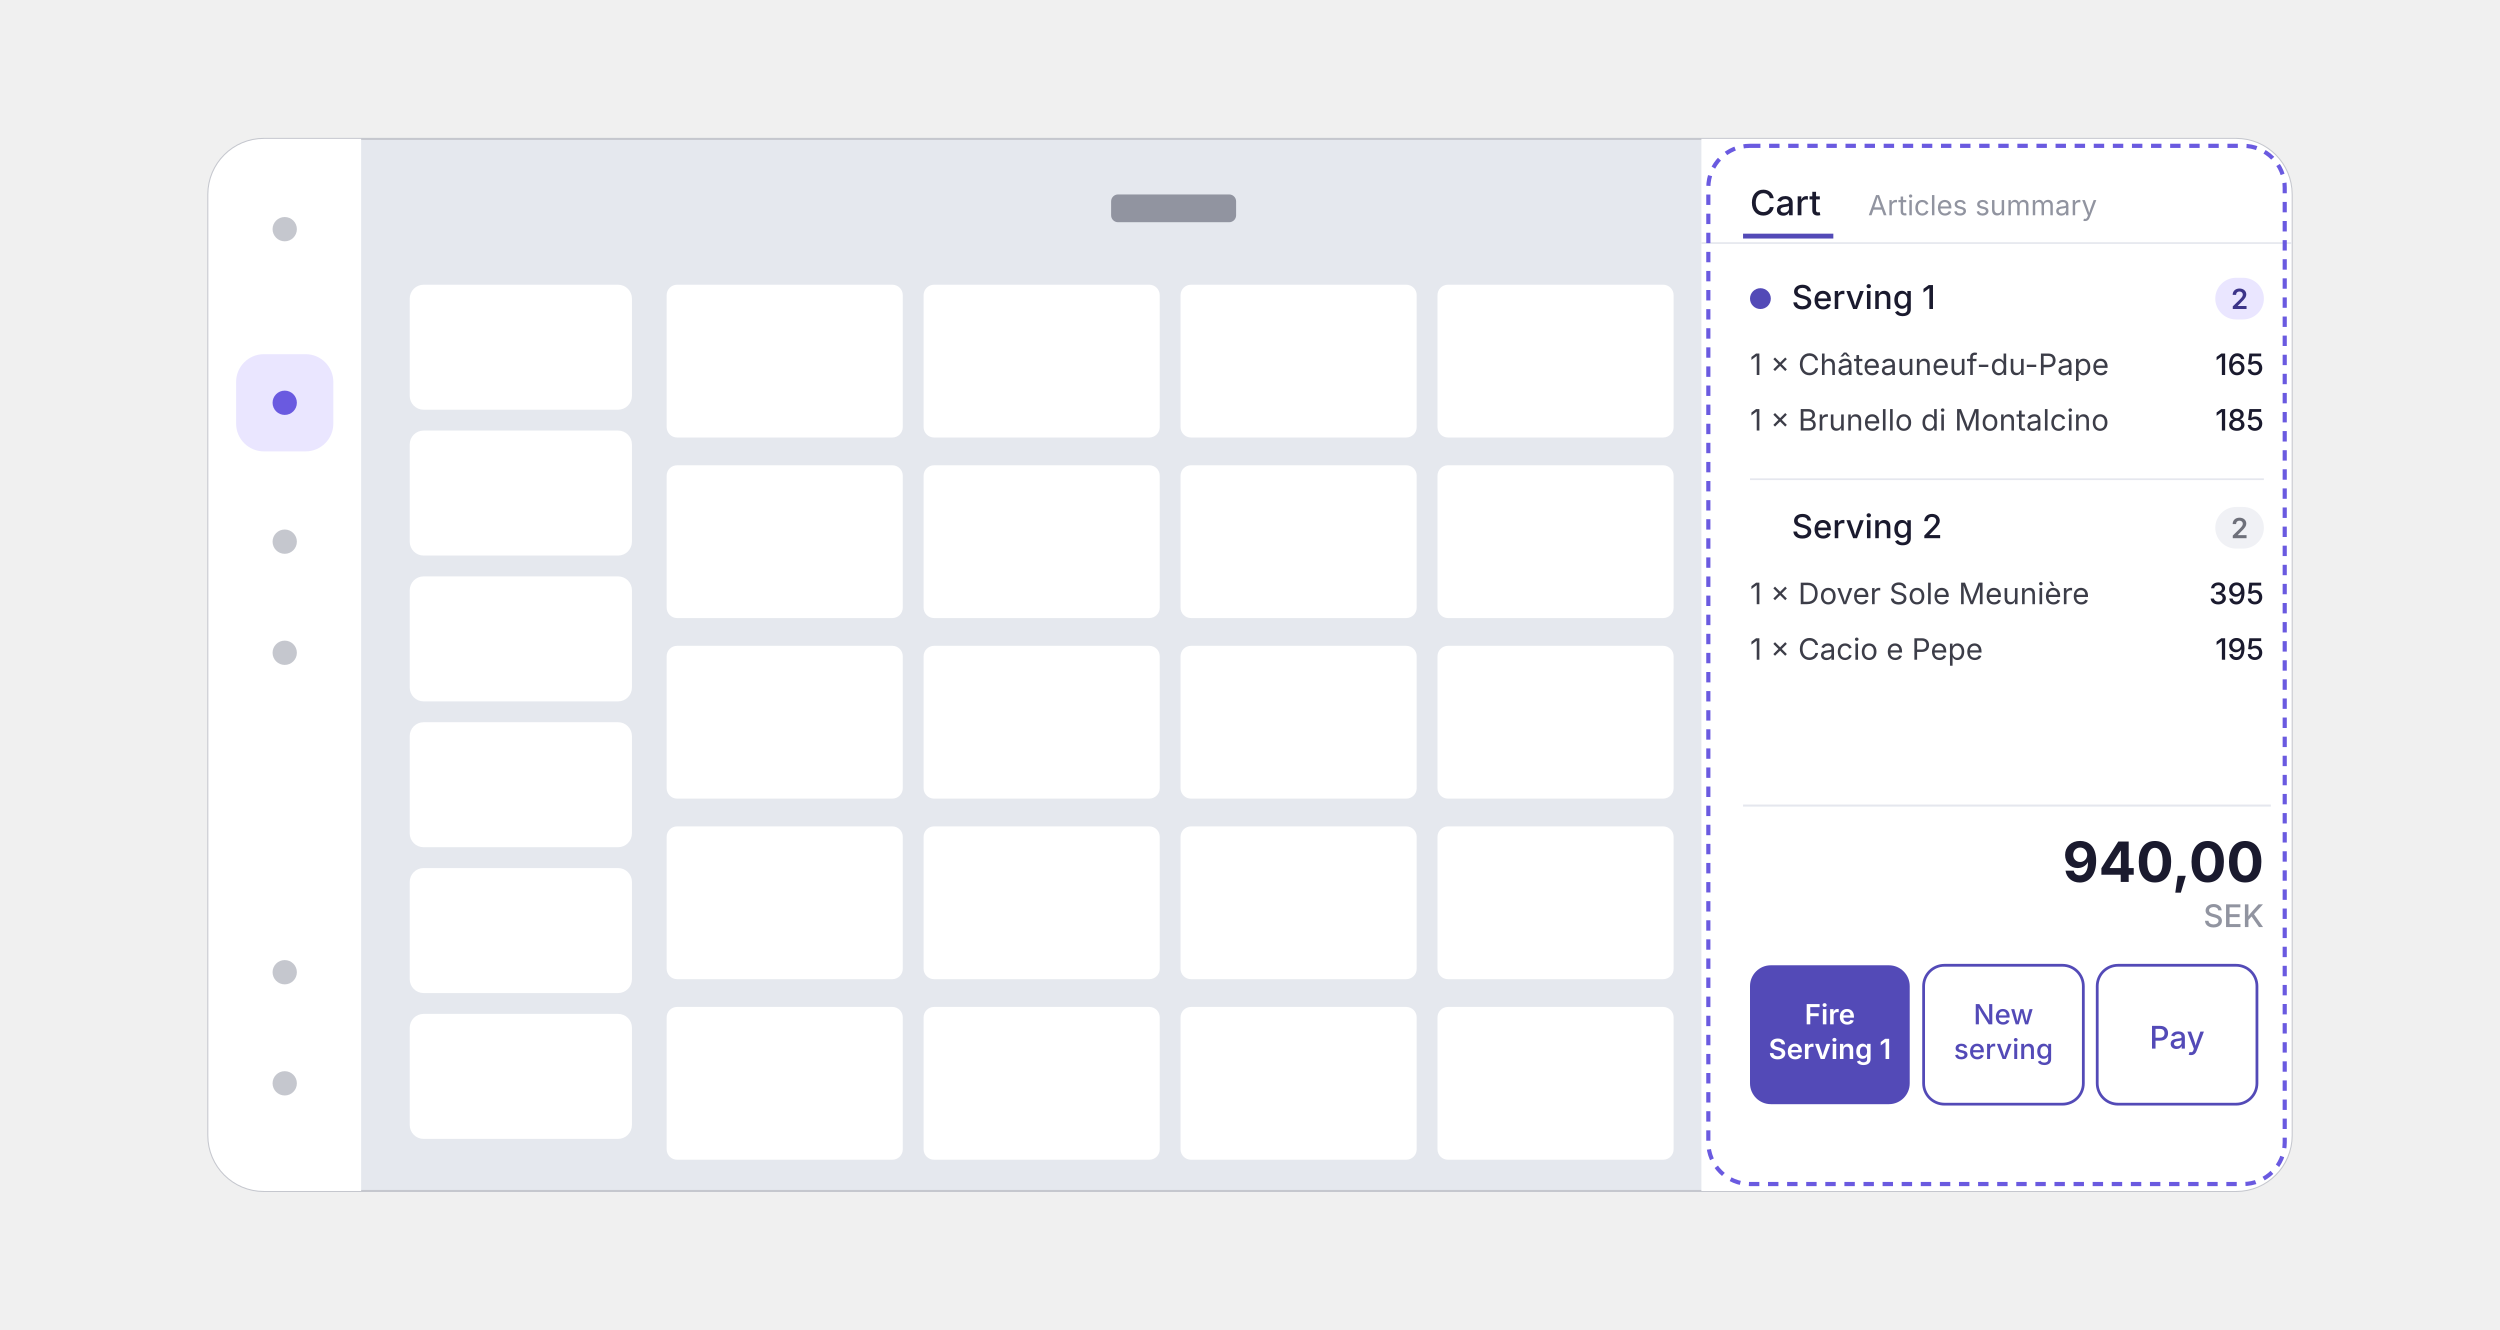
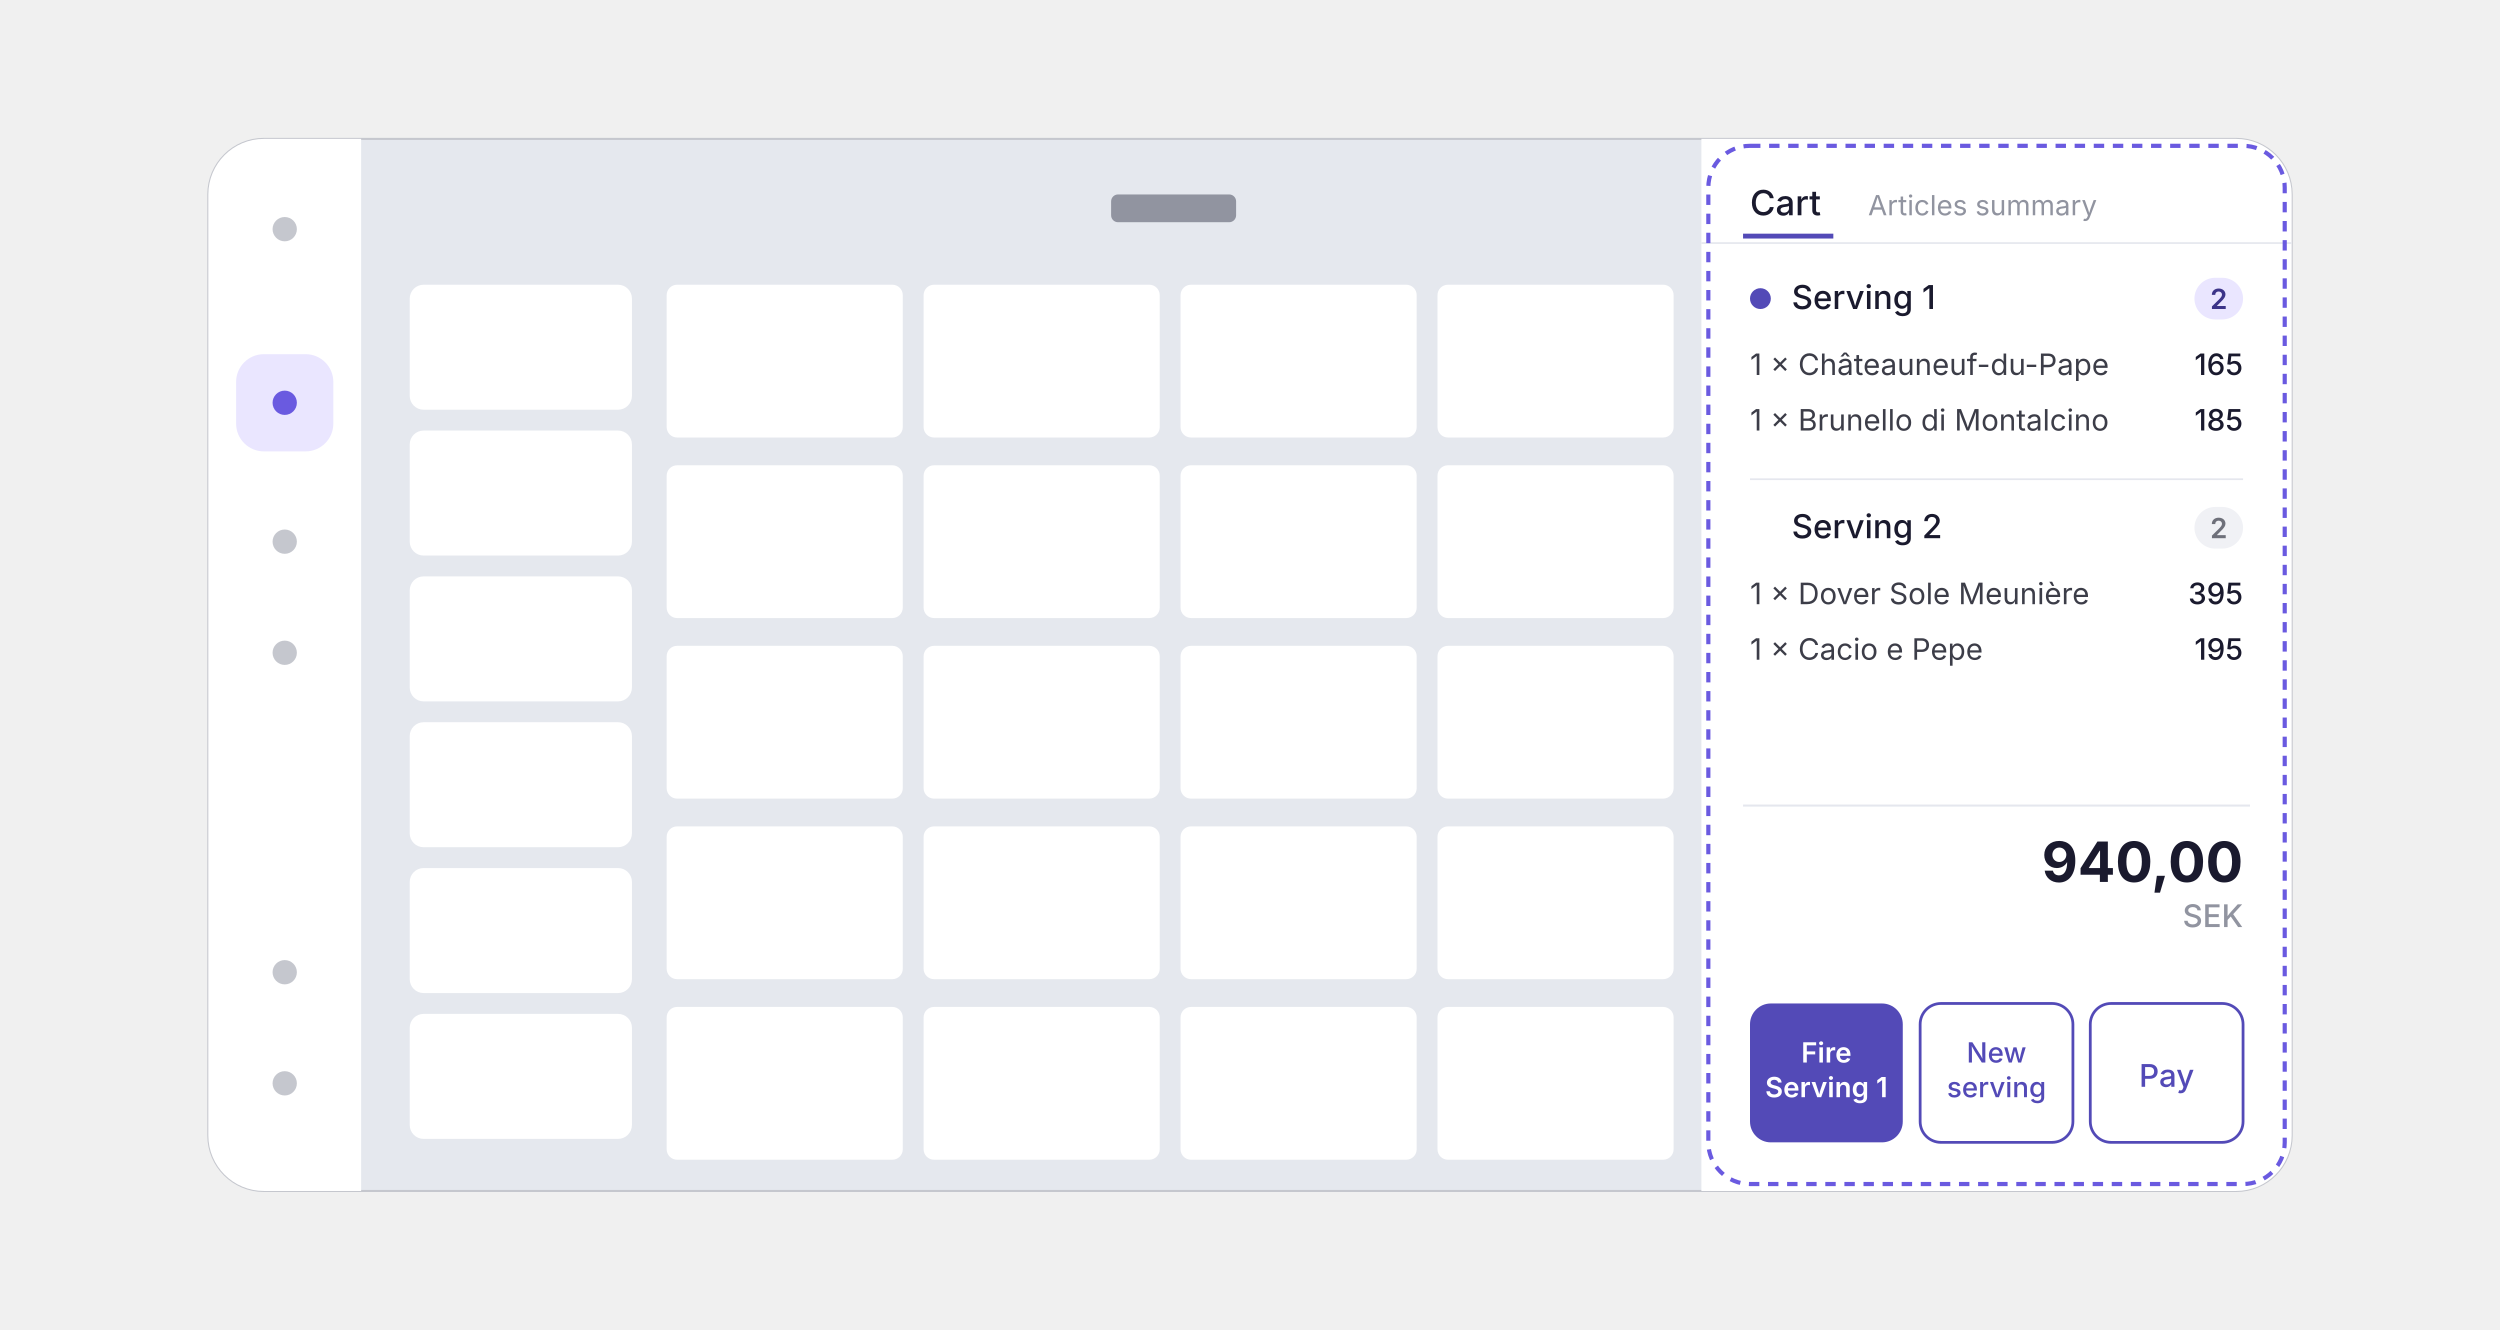
<svg xmlns="http://www.w3.org/2000/svg" width="1440" height="766" viewBox="0 0 720 383" role="img" aria-label="Flexible servings cart preview, light theme">
  <defs>
    <clipPath id="screen-clip-fl-light">
      <rect x="60" y="40" width="600" height="303" rx="16" />
    </clipPath>
    <style>
      .cart-text { font-family: -apple-system, BlinkMacSystemFont, 'Segoe UI', system-ui, sans-serif; }
    </style>
  </defs>
  <rect x="60" y="40" width="600" height="303" rx="16" fill="#E5E8EE" stroke="#C5C7CE" stroke-width="0.6" />
  <g clip-path="url(#screen-clip-fl-light)">
    <rect x="60" y="40" width="44" height="303" fill="#FFFFFF" />
    <circle cx="82" cy="66" r="3.5" fill="#C5C7CE" />
    <rect x="68" y="102" width="28" height="28" rx="8" fill="#EAE6FF" />
    <circle cx="82" cy="116" r="3.5" fill="#6A5AE0" />
    <circle cx="82" cy="156" r="3.5" fill="#C5C7CE" />
    <circle cx="82" cy="188" r="3.5" fill="#C5C7CE" />
    <circle cx="82" cy="280" r="3.5" fill="#C5C7CE" />
    <circle cx="82" cy="312" r="3.5" fill="#C5C7CE" />
    <rect x="320" y="56" width="36" height="8" rx="2" fill="#9194A0" />
    <rect x="118" y="82" width="64" height="36" rx="4" fill="#FFFFFF" />
    <rect x="118" y="124" width="64" height="36" rx="4" fill="#FFFFFF" />
    <rect x="118" y="166" width="64" height="36" rx="4" fill="#FFFFFF" />
    <rect x="118" y="208" width="64" height="36" rx="4" fill="#FFFFFF" />
    <rect x="118" y="250" width="64" height="36" rx="4" fill="#FFFFFF" />
    <rect x="118" y="292" width="64" height="36" rx="4" fill="#FFFFFF" />
    <g fill="#FFFFFF">
      <rect x="192" y="82" width="68" height="44" rx="3" />
      <rect x="266" y="82" width="68" height="44" rx="3" />
      <rect x="340" y="82" width="68" height="44" rx="3" />
      <rect x="414" y="82" width="68" height="44" rx="3" />
      <rect x="192" y="134" width="68" height="44" rx="3" />
      <rect x="266" y="134" width="68" height="44" rx="3" />
      <rect x="340" y="134" width="68" height="44" rx="3" />
      <rect x="414" y="134" width="68" height="44" rx="3" />
      <rect x="192" y="186" width="68" height="44" rx="3" />
      <rect x="266" y="186" width="68" height="44" rx="3" />
      <rect x="340" y="186" width="68" height="44" rx="3" />
      <rect x="414" y="186" width="68" height="44" rx="3" />
      <rect x="192" y="238" width="68" height="44" rx="3" />
      <rect x="266" y="238" width="68" height="44" rx="3" />
      <rect x="340" y="238" width="68" height="44" rx="3" />
      <rect x="414" y="238" width="68" height="44" rx="3" />
      <rect x="192" y="290" width="68" height="44" rx="3" />
      <rect x="266" y="290" width="68" height="44" rx="3" />
      <rect x="340" y="290" width="68" height="44" rx="3" />
      <rect x="414" y="290" width="68" height="44" rx="3" />
    </g>
    <rect x="490" y="40" width="170" height="303" fill="#FFFFFF" />
    <text class="cart-text" x="504" y="62" font-size="10" font-weight="500" fill="#1a1a2e">Cart</text>
    <text class="cart-text" x="538" y="62" font-size="8" fill="#9194A0">Articles summary</text>
    <line x1="502" y1="68" x2="528" y2="68" stroke="#534AB7" stroke-width="1.4" />
    <line x1="490" y1="70" x2="660" y2="70" stroke="#E5E7EE" stroke-width="0.5" />
    <circle cx="507" cy="86" r="3" fill="#534AB7" />
    <text class="cart-text" x="516" y="89" font-size="9.5" font-weight="500" fill="#1a1a2e">Serving 1</text>
-     <rect x="638" y="80" width="14" height="12" rx="6" fill="#EAE6FF" />
-     <text class="cart-text" x="645" y="89" font-size="8" font-weight="600" fill="#3C3489" text-anchor="middle">2</text>
+     <rect x="632" y="80" width="14" height="12" rx="6" fill="#EAE6FF" />
+     <text class="cart-text" x="639" y="89" font-size="8" font-weight="600" fill="#3C3489" text-anchor="middle">2</text>
    <text class="cart-text" x="504" y="108" font-size="8.5" fill="#3C3D48">1 × Châteauneuf-du-Pape</text>
-     <text class="cart-text" x="652" y="108" font-size="8.5" font-weight="500" fill="#1a1a2e" text-anchor="end">165</text>
+     <text class="cart-text" x="646" y="108" font-size="8.5" font-weight="500" fill="#1a1a2e" text-anchor="end">165</text>
    <text class="cart-text" x="504" y="124" font-size="8.5" fill="#3C3D48">1 × Brunello di Montalcino</text>
-     <text class="cart-text" x="652" y="124" font-size="8.5" font-weight="500" fill="#1a1a2e" text-anchor="end">185</text>
-     <line x1="504" y1="138" x2="652" y2="138" stroke="#E5E7EE" stroke-width="0.5" />
+     <text class="cart-text" x="646" y="124" font-size="8.5" font-weight="500" fill="#1a1a2e" text-anchor="end">185</text>
+     <line x1="504" y1="138" x2="646" y2="138" stroke="#E5E7EE" stroke-width="0.5" />
    <text class="cart-text" x="516" y="155" font-size="9.5" font-weight="500" fill="#1a1a2e">Serving 2</text>
-     <rect x="638" y="146" width="14" height="12" rx="6" fill="#F0F1F5" />
-     <text class="cart-text" x="645" y="155" font-size="8" font-weight="600" fill="#6E707A" text-anchor="middle">2</text>
+     <rect x="632" y="146" width="14" height="12" rx="6" fill="#F0F1F5" />
+     <text class="cart-text" x="639" y="155" font-size="8" font-weight="600" fill="#6E707A" text-anchor="middle">2</text>
    <text class="cart-text" x="504" y="174" font-size="8.5" fill="#3C3D48">1 × Dover Sole Meunière</text>
-     <text class="cart-text" x="652" y="174" font-size="8.5" font-weight="500" fill="#1a1a2e" text-anchor="end">395</text>
+     <text class="cart-text" x="646" y="174" font-size="8.5" font-weight="500" fill="#1a1a2e" text-anchor="end">395</text>
    <text class="cart-text" x="504" y="190" font-size="8.5" fill="#3C3D48">1 × Cacio e Pepe</text>
-     <text class="cart-text" x="652" y="190" font-size="8.5" font-weight="500" fill="#1a1a2e" text-anchor="end">195</text>
-     <line x1="502" y1="232" x2="654" y2="232" stroke="#E5E7EE" stroke-width="0.6" />
-     <text class="cart-text" x="652" y="254" font-size="16" font-weight="700" fill="#1a1a2e" text-anchor="end">940,00</text>
-     <text class="cart-text" x="652" y="267" font-size="9" font-weight="500" fill="#9194A0" text-anchor="end">SEK</text>
-     <rect x="504" y="278" width="46" height="40" rx="6" fill="#534AB7" />
-     <text class="cart-text" x="527" y="295" font-size="8" font-weight="600" fill="#FFFFFF" text-anchor="middle">Fire</text>
-     <text class="cart-text" x="527" y="305" font-size="8" font-weight="600" fill="#FFFFFF" text-anchor="middle">Serving 1</text>
-     <rect x="554" y="278" width="46" height="40" rx="6" fill="#FFFFFF" stroke="#534AB7" stroke-width="0.8" />
-     <text class="cart-text" x="577" y="295" font-size="8" font-weight="500" fill="#534AB7" text-anchor="middle">New</text>
-     <text class="cart-text" x="577" y="305" font-size="8" font-weight="500" fill="#534AB7" text-anchor="middle">serving</text>
-     <rect x="604" y="278" width="46" height="40" rx="6" fill="#FFFFFF" stroke="#534AB7" stroke-width="0.8" />
-     <text class="cart-text" x="627" y="302" font-size="9" font-weight="500" fill="#534AB7" text-anchor="middle">Pay</text>
+     <text class="cart-text" x="646" y="190" font-size="8.5" font-weight="500" fill="#1a1a2e" text-anchor="end">195</text>
+     <line x1="502" y1="232" x2="648" y2="232" stroke="#E5E7EE" stroke-width="0.6" />
+     <text class="cart-text" x="646" y="254" font-size="16" font-weight="700" fill="#1a1a2e" text-anchor="end">940,00</text>
+     <text class="cart-text" x="646" y="267" font-size="9" font-weight="500" fill="#9194A0" text-anchor="end">SEK</text>
+     <rect x="504" y="289" width="44" height="40" rx="6" fill="#534AB7" />
+     <text class="cart-text" x="526" y="306" font-size="8" font-weight="600" fill="#FFFFFF" text-anchor="middle">Fire</text>
+     <text class="cart-text" x="526" y="316" font-size="8" font-weight="600" fill="#FFFFFF" text-anchor="middle">Serving 1</text>
+     <rect x="553" y="289" width="44" height="40" rx="6" fill="#FFFFFF" stroke="#534AB7" stroke-width="0.8" />
+     <text class="cart-text" x="575" y="306" font-size="8" font-weight="500" fill="#534AB7" text-anchor="middle">New</text>
+     <text class="cart-text" x="575" y="316" font-size="8" font-weight="500" fill="#534AB7" text-anchor="middle">serving</text>
+     <rect x="602" y="289" width="44" height="40" rx="6" fill="#FFFFFF" stroke="#534AB7" stroke-width="0.8" />
+     <text class="cart-text" x="624" y="313" font-size="9" font-weight="500" fill="#534AB7" text-anchor="middle">Pay</text>
  </g>
  <rect x="492" y="42" width="166" height="299" rx="12" fill="none" stroke="#6A5AE0" stroke-width="1.2" stroke-dasharray="3 2.5" />
</svg>
